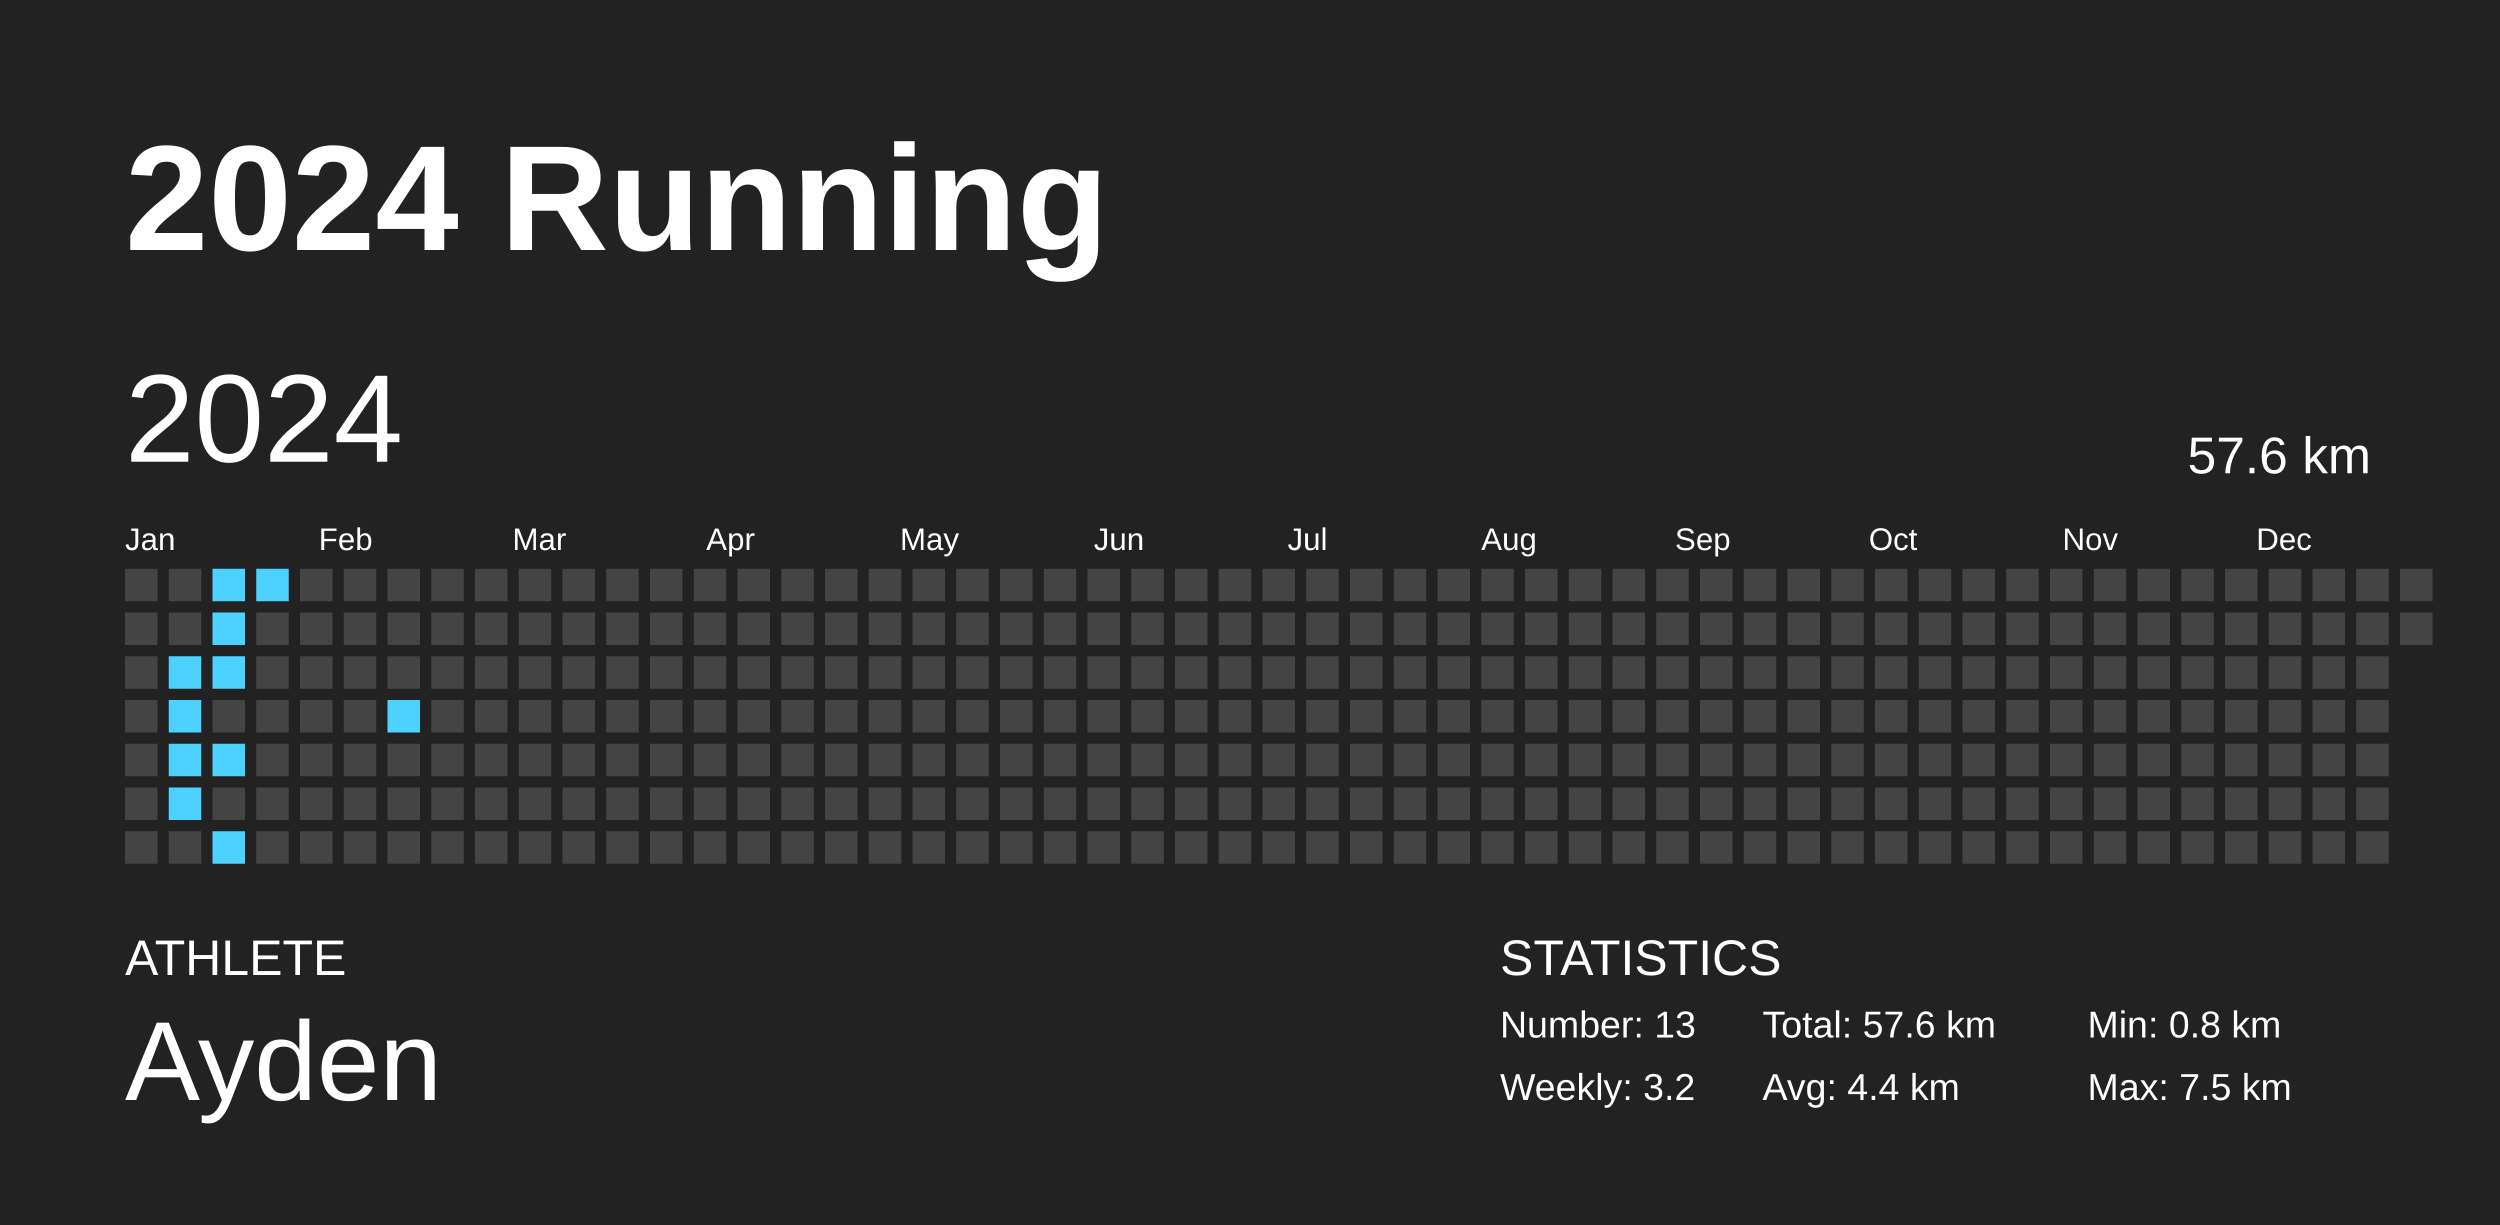
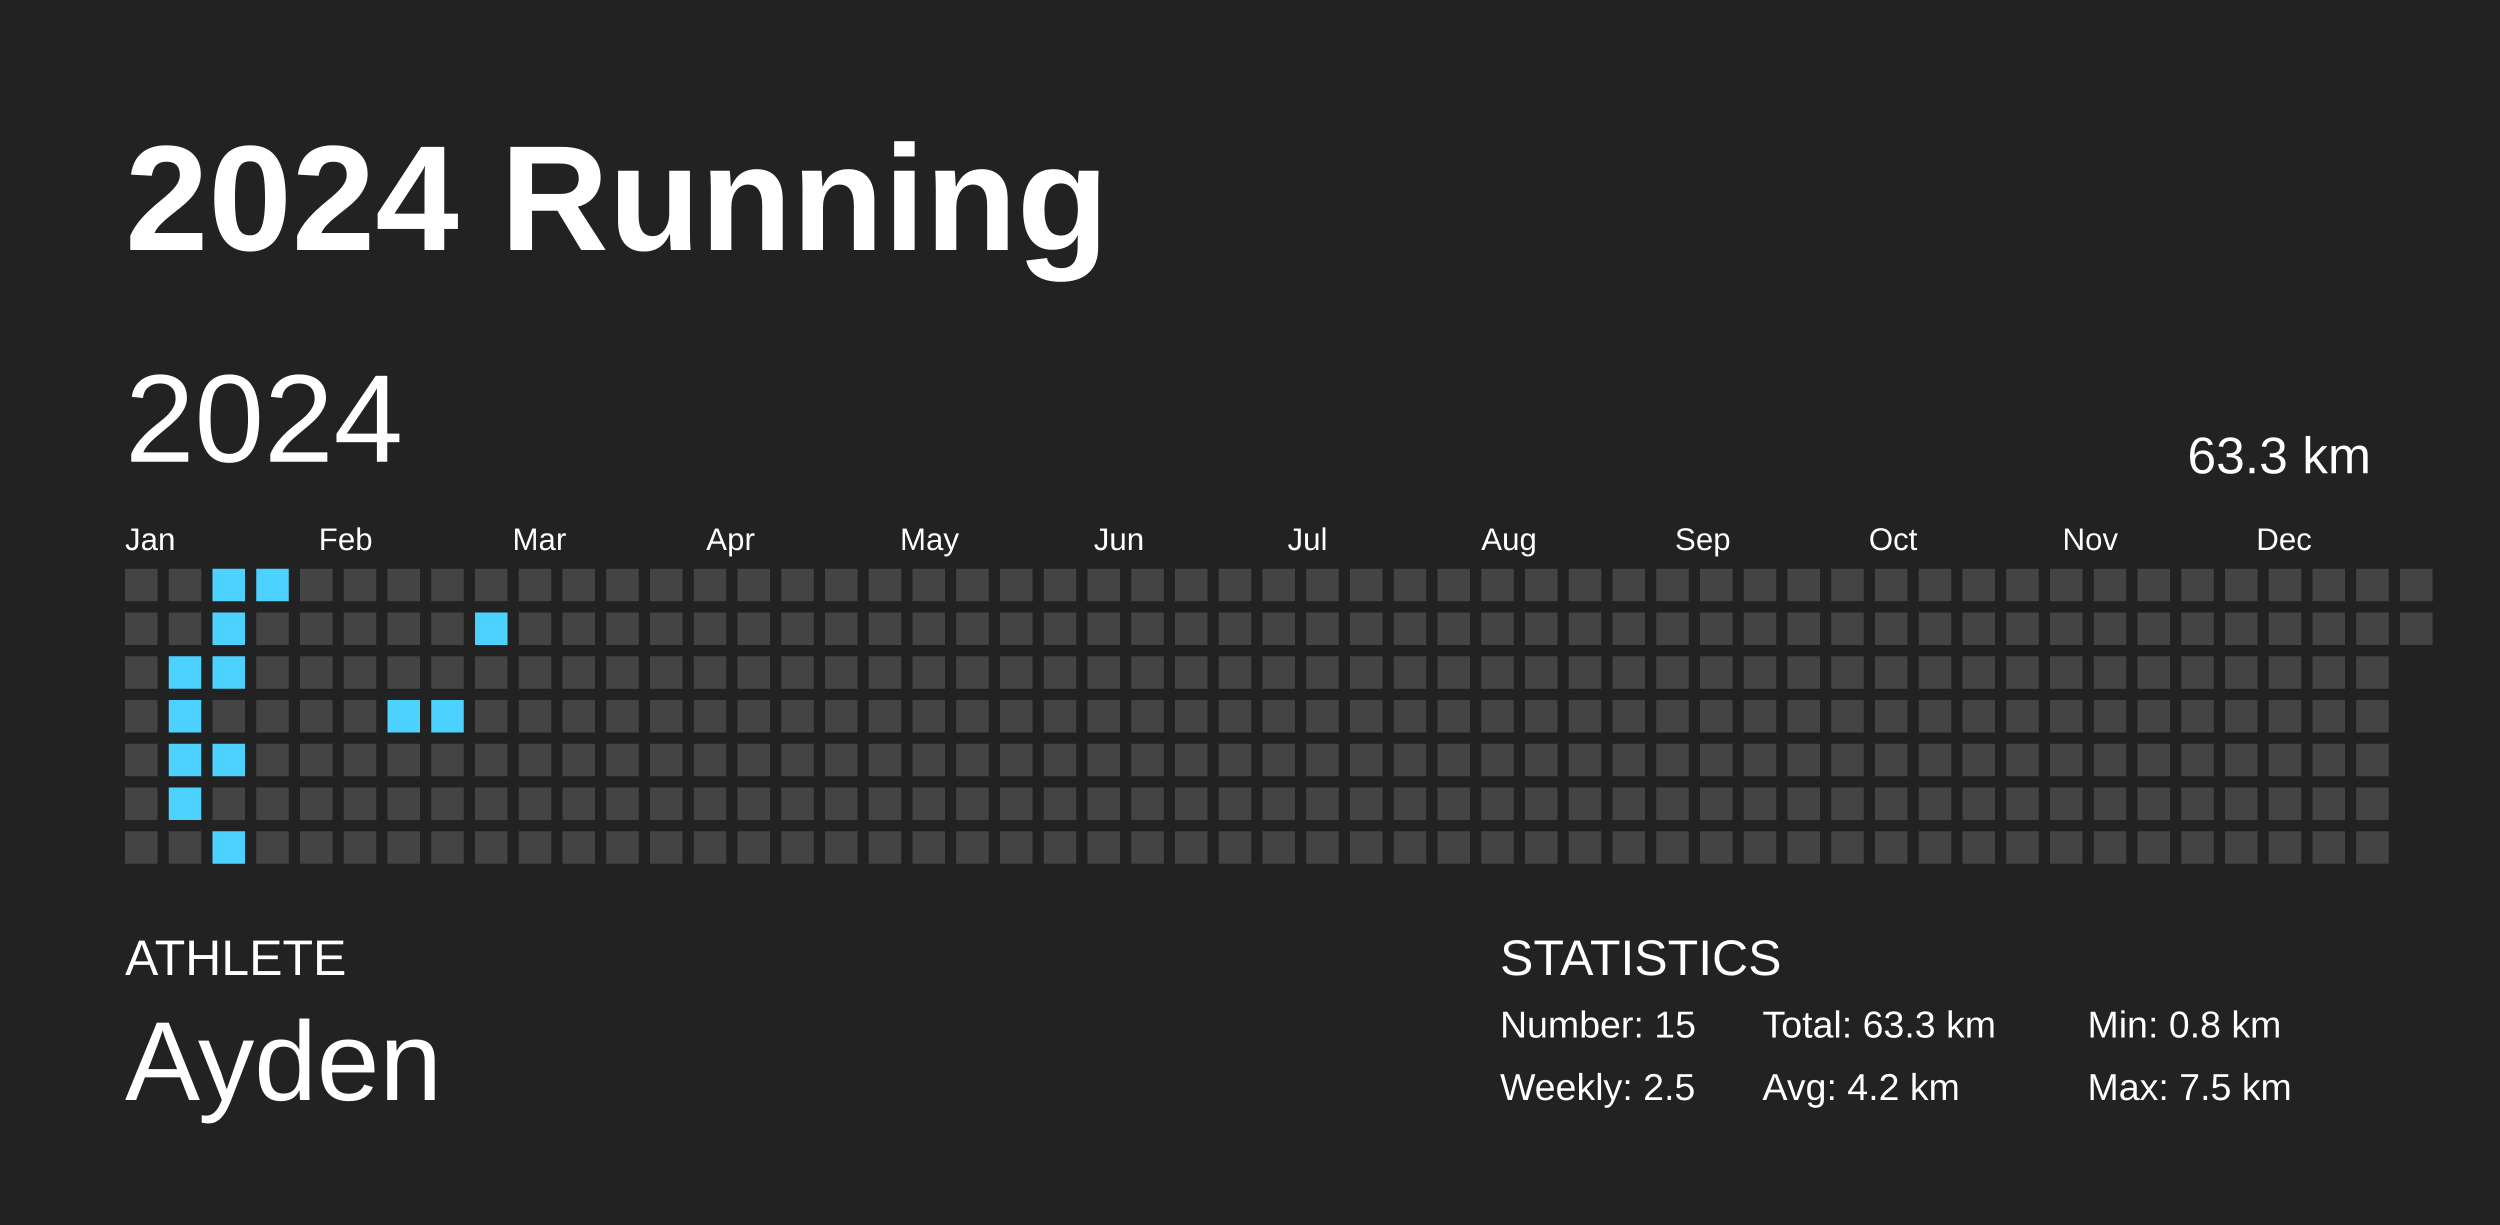
<svg xmlns="http://www.w3.org/2000/svg" baseProfile="full" height="98mm" version="1.1" viewBox="0,0,200,98" width="200mm">
  <defs />
  <rect fill="#222222" height="98" width="200" x="0" y="0" />
  <text fill="#FFFFFF" style="font-size:12px; font-family:Arial; font-weight:bold;" x="10" y="20">2024 Running</text>
  <text fill="#FFFFFF" style="font-size:4px; font-family:Arial" x="10" y="78">ATHLETE</text>
  <text fill="#FFFFFF" style="font-size:9px; font-family:Arial" x="10" y="88">Ayden</text>
  <text fill="#FFFFFF" style="font-size:4px; font-family:Arial" x="120" y="78">STATISTICS</text>
-   <text fill="#FFFFFF" style="font-size:3px; font-family:Arial" x="120" y="83">Number: 13</text>
-   <text fill="#FFFFFF" style="font-size:3px; font-family:Arial" x="120" y="88">Weekly: 3.2</text>
-   <text fill="#FFFFFF" style="font-size:3px; font-family:Arial" x="141" y="83">Total: 57.6 km</text>
-   <text fill="#FFFFFF" style="font-size:3px; font-family:Arial" x="141" y="88">Avg: 4.4 km</text>
+   <text fill="#FFFFFF" style="font-size:3px; font-family:Arial" x="120" y="83">Number: 15</text>
+   <text fill="#FFFFFF" style="font-size:3px; font-family:Arial" x="120" y="88">Weekly: 2.5</text>
+   <text fill="#FFFFFF" style="font-size:3px; font-family:Arial" x="141" y="83">Total: 63.3 km</text>
+   <text fill="#FFFFFF" style="font-size:3px; font-family:Arial" x="141" y="88">Avg: 4.2 km</text>
  <text fill="#FFFFFF" style="font-size:3px; font-family:Arial" x="167" y="83">Min: 0.8 km</text>
  <text fill="#FFFFFF" style="font-size:3px; font-family:Arial" x="167" y="88">Max: 7.5 km</text>
  <text dominant-baseline="hanging" fill="#FFFFFF" style="font-size:10.0px; font-family:Arial;" x="10" y="30">2024</text>
-   <text dominant-baseline="hanging" fill="#FFFFFF" style="font-size:4.125px; font-family:Arial;" x="175" y="35">57.6 km</text>
+   <text dominant-baseline="hanging" fill="#FFFFFF" style="font-size:4.125px; font-family:Arial;" x="175" y="35">63.3 km</text>
  <text fill="#FFFFFF" style="font-size:2.5px; font-family:Arial" x="10.0" y="44">Jan</text>
  <text fill="#FFFFFF" style="font-size:2.5px; font-family:Arial" x="25.5" y="44">Feb</text>
  <text fill="#FFFFFF" style="font-size:2.5px; font-family:Arial" x="41.0" y="44">Mar</text>
  <text fill="#FFFFFF" style="font-size:2.5px; font-family:Arial" x="56.5" y="44">Apr</text>
  <text fill="#FFFFFF" style="font-size:2.5px; font-family:Arial" x="72.0" y="44">May</text>
  <text fill="#FFFFFF" style="font-size:2.5px; font-family:Arial" x="87.5" y="44">Jun</text>
  <text fill="#FFFFFF" style="font-size:2.5px; font-family:Arial" x="103.0" y="44">Jul</text>
  <text fill="#FFFFFF" style="font-size:2.5px; font-family:Arial" x="118.5" y="44">Aug</text>
  <text fill="#FFFFFF" style="font-size:2.5px; font-family:Arial" x="134.0" y="44">Sep</text>
  <text fill="#FFFFFF" style="font-size:2.5px; font-family:Arial" x="149.5" y="44">Oct</text>
  <text fill="#FFFFFF" style="font-size:2.5px; font-family:Arial" x="165.0" y="44">Nov</text>
  <text fill="#FFFFFF" style="font-size:2.5px; font-family:Arial" x="180.5" y="44">Dec</text>
  <rect fill="#444444" height="2.6" width="2.6" x="10.0" y="45.5" />
  <rect fill="#444444" height="2.6" width="2.6" x="10.0" y="49.0" />
  <rect fill="#444444" height="2.6" width="2.6" x="10.0" y="52.5" />
  <rect fill="#444444" height="2.6" width="2.6" x="10.0" y="56.0" />
  <rect fill="#444444" height="2.6" width="2.6" x="10.0" y="59.5" />
  <rect fill="#444444" height="2.6" width="2.6" x="10.0" y="63.0" />
  <rect fill="#444444" height="2.6" width="2.6" x="10.0" y="66.5" />
  <rect fill="#444444" height="2.6" width="2.6" x="13.5" y="45.5" />
  <rect fill="#444444" height="2.6" width="2.6" x="13.5" y="49.0" />
  <rect fill="#4dd2ff" height="2.6" width="2.6" x="13.5" y="52.5" />
  <rect fill="#4dd2ff" height="2.6" width="2.6" x="13.5" y="56.0" />
  <rect fill="#4dd2ff" height="2.6" width="2.6" x="13.5" y="59.5" />
  <rect fill="#4dd2ff" height="2.6" width="2.6" x="13.5" y="63.0" />
  <rect fill="#444444" height="2.6" width="2.6" x="13.5" y="66.5" />
  <rect fill="#4dd2ff" height="2.6" width="2.6" x="17.0" y="45.5" />
  <rect fill="#4dd2ff" height="2.6" width="2.6" x="17.0" y="49.0" />
  <rect fill="#4dd2ff" height="2.6" width="2.6" x="17.0" y="52.5" />
  <rect fill="#444444" height="2.6" width="2.6" x="17.0" y="56.0" />
  <rect fill="#4dd2ff" height="2.6" width="2.6" x="17.0" y="59.5" />
  <rect fill="#444444" height="2.6" width="2.6" x="17.0" y="63.0" />
  <rect fill="#4dd2ff" height="2.6" width="2.6" x="17.0" y="66.5" />
  <rect fill="#4dd2ff" height="2.6" width="2.6" x="20.5" y="45.5" />
  <rect fill="#444444" height="2.6" width="2.6" x="20.5" y="49.0" />
  <rect fill="#444444" height="2.6" width="2.6" x="20.5" y="52.5" />
  <rect fill="#444444" height="2.6" width="2.6" x="20.5" y="56.0" />
  <rect fill="#444444" height="2.6" width="2.6" x="20.5" y="59.5" />
  <rect fill="#444444" height="2.6" width="2.6" x="20.5" y="63.0" />
  <rect fill="#444444" height="2.6" width="2.6" x="20.5" y="66.5" />
  <rect fill="#444444" height="2.6" width="2.6" x="24.0" y="45.5" />
  <rect fill="#444444" height="2.6" width="2.6" x="24.0" y="49.0" />
  <rect fill="#444444" height="2.6" width="2.6" x="24.0" y="52.5" />
  <rect fill="#444444" height="2.6" width="2.6" x="24.0" y="56.0" />
  <rect fill="#444444" height="2.6" width="2.6" x="24.0" y="59.5" />
  <rect fill="#444444" height="2.6" width="2.6" x="24.0" y="63.0" />
  <rect fill="#444444" height="2.6" width="2.6" x="24.0" y="66.5" />
  <rect fill="#444444" height="2.6" width="2.6" x="27.5" y="45.5" />
  <rect fill="#444444" height="2.6" width="2.6" x="27.5" y="49.0" />
  <rect fill="#444444" height="2.6" width="2.6" x="27.5" y="52.5" />
  <rect fill="#444444" height="2.6" width="2.6" x="27.5" y="56.0" />
  <rect fill="#444444" height="2.6" width="2.6" x="27.5" y="59.5" />
  <rect fill="#444444" height="2.6" width="2.6" x="27.5" y="63.0" />
  <rect fill="#444444" height="2.6" width="2.6" x="27.5" y="66.5" />
  <rect fill="#444444" height="2.6" width="2.6" x="31.0" y="45.5" />
  <rect fill="#444444" height="2.6" width="2.6" x="31.0" y="49.0" />
  <rect fill="#444444" height="2.6" width="2.6" x="31.0" y="52.5" />
  <rect fill="#4dd2ff" height="2.6" width="2.6" x="31.0" y="56.0" />
  <rect fill="#444444" height="2.6" width="2.6" x="31.0" y="59.5" />
  <rect fill="#444444" height="2.6" width="2.6" x="31.0" y="63.0" />
  <rect fill="#444444" height="2.6" width="2.6" x="31.0" y="66.5" />
  <rect fill="#444444" height="2.6" width="2.6" x="34.5" y="45.5" />
  <rect fill="#444444" height="2.6" width="2.6" x="34.5" y="49.0" />
  <rect fill="#444444" height="2.6" width="2.6" x="34.5" y="52.5" />
-   <rect fill="#444444" height="2.6" width="2.6" x="34.5" y="56.0" />
+   <rect fill="#4dd2ff" height="2.6" width="2.6" x="34.5" y="56.0" />
  <rect fill="#444444" height="2.6" width="2.6" x="34.5" y="59.5" />
  <rect fill="#444444" height="2.6" width="2.6" x="34.5" y="63.0" />
  <rect fill="#444444" height="2.6" width="2.6" x="34.5" y="66.5" />
  <rect fill="#444444" height="2.6" width="2.6" x="38.0" y="45.5" />
-   <rect fill="#444444" height="2.6" width="2.6" x="38.0" y="49.0" />
+   <rect fill="#4dd2ff" height="2.6" width="2.6" x="38.0" y="49.0" />
  <rect fill="#444444" height="2.6" width="2.6" x="38.0" y="52.5" />
  <rect fill="#444444" height="2.6" width="2.6" x="38.0" y="56.0" />
  <rect fill="#444444" height="2.6" width="2.6" x="38.0" y="59.5" />
  <rect fill="#444444" height="2.6" width="2.6" x="38.0" y="63.0" />
  <rect fill="#444444" height="2.6" width="2.6" x="38.0" y="66.5" />
  <rect fill="#444444" height="2.6" width="2.6" x="41.5" y="45.5" />
  <rect fill="#444444" height="2.6" width="2.6" x="41.5" y="49.0" />
  <rect fill="#444444" height="2.6" width="2.6" x="41.5" y="52.5" />
  <rect fill="#444444" height="2.6" width="2.6" x="41.5" y="56.0" />
  <rect fill="#444444" height="2.6" width="2.6" x="41.5" y="59.5" />
  <rect fill="#444444" height="2.6" width="2.6" x="41.5" y="63.0" />
  <rect fill="#444444" height="2.6" width="2.6" x="41.5" y="66.5" />
  <rect fill="#444444" height="2.6" width="2.6" x="45.0" y="45.5" />
  <rect fill="#444444" height="2.6" width="2.6" x="45.0" y="49.0" />
  <rect fill="#444444" height="2.6" width="2.6" x="45.0" y="52.5" />
  <rect fill="#444444" height="2.6" width="2.6" x="45.0" y="56.0" />
  <rect fill="#444444" height="2.6" width="2.6" x="45.0" y="59.5" />
  <rect fill="#444444" height="2.6" width="2.6" x="45.0" y="63.0" />
  <rect fill="#444444" height="2.6" width="2.6" x="45.0" y="66.5" />
  <rect fill="#444444" height="2.6" width="2.6" x="48.5" y="45.5" />
  <rect fill="#444444" height="2.6" width="2.6" x="48.5" y="49.0" />
  <rect fill="#444444" height="2.6" width="2.6" x="48.5" y="52.5" />
  <rect fill="#444444" height="2.6" width="2.6" x="48.5" y="56.0" />
  <rect fill="#444444" height="2.6" width="2.6" x="48.5" y="59.5" />
  <rect fill="#444444" height="2.6" width="2.6" x="48.5" y="63.0" />
  <rect fill="#444444" height="2.6" width="2.6" x="48.5" y="66.5" />
  <rect fill="#444444" height="2.6" width="2.6" x="52.0" y="45.5" />
  <rect fill="#444444" height="2.6" width="2.6" x="52.0" y="49.0" />
  <rect fill="#444444" height="2.6" width="2.6" x="52.0" y="52.5" />
  <rect fill="#444444" height="2.6" width="2.6" x="52.0" y="56.0" />
  <rect fill="#444444" height="2.6" width="2.6" x="52.0" y="59.5" />
  <rect fill="#444444" height="2.6" width="2.6" x="52.0" y="63.0" />
  <rect fill="#444444" height="2.6" width="2.6" x="52.0" y="66.5" />
  <rect fill="#444444" height="2.6" width="2.6" x="55.5" y="45.5" />
  <rect fill="#444444" height="2.6" width="2.6" x="55.5" y="49.0" />
  <rect fill="#444444" height="2.6" width="2.6" x="55.5" y="52.5" />
  <rect fill="#444444" height="2.6" width="2.6" x="55.5" y="56.0" />
  <rect fill="#444444" height="2.6" width="2.6" x="55.5" y="59.5" />
  <rect fill="#444444" height="2.6" width="2.6" x="55.5" y="63.0" />
  <rect fill="#444444" height="2.6" width="2.6" x="55.5" y="66.5" />
  <rect fill="#444444" height="2.6" width="2.6" x="59.0" y="45.5" />
  <rect fill="#444444" height="2.6" width="2.6" x="59.0" y="49.0" />
  <rect fill="#444444" height="2.6" width="2.6" x="59.0" y="52.5" />
  <rect fill="#444444" height="2.6" width="2.6" x="59.0" y="56.0" />
  <rect fill="#444444" height="2.6" width="2.6" x="59.0" y="59.5" />
  <rect fill="#444444" height="2.6" width="2.6" x="59.0" y="63.0" />
  <rect fill="#444444" height="2.6" width="2.6" x="59.0" y="66.5" />
  <rect fill="#444444" height="2.6" width="2.6" x="62.5" y="45.5" />
  <rect fill="#444444" height="2.6" width="2.6" x="62.5" y="49.0" />
  <rect fill="#444444" height="2.6" width="2.6" x="62.5" y="52.5" />
  <rect fill="#444444" height="2.6" width="2.6" x="62.5" y="56.0" />
  <rect fill="#444444" height="2.6" width="2.6" x="62.5" y="59.5" />
  <rect fill="#444444" height="2.6" width="2.6" x="62.5" y="63.0" />
  <rect fill="#444444" height="2.6" width="2.6" x="62.5" y="66.5" />
  <rect fill="#444444" height="2.6" width="2.6" x="66.0" y="45.5" />
  <rect fill="#444444" height="2.6" width="2.6" x="66.0" y="49.0" />
  <rect fill="#444444" height="2.6" width="2.6" x="66.0" y="52.5" />
  <rect fill="#444444" height="2.6" width="2.6" x="66.0" y="56.0" />
  <rect fill="#444444" height="2.6" width="2.6" x="66.0" y="59.5" />
  <rect fill="#444444" height="2.6" width="2.6" x="66.0" y="63.0" />
  <rect fill="#444444" height="2.6" width="2.6" x="66.0" y="66.5" />
  <rect fill="#444444" height="2.6" width="2.6" x="69.5" y="45.5" />
  <rect fill="#444444" height="2.6" width="2.6" x="69.5" y="49.0" />
  <rect fill="#444444" height="2.6" width="2.6" x="69.5" y="52.5" />
  <rect fill="#444444" height="2.6" width="2.6" x="69.5" y="56.0" />
  <rect fill="#444444" height="2.6" width="2.6" x="69.5" y="59.5" />
  <rect fill="#444444" height="2.6" width="2.6" x="69.5" y="63.0" />
  <rect fill="#444444" height="2.6" width="2.6" x="69.5" y="66.5" />
  <rect fill="#444444" height="2.6" width="2.6" x="73.0" y="45.5" />
  <rect fill="#444444" height="2.6" width="2.6" x="73.0" y="49.0" />
  <rect fill="#444444" height="2.6" width="2.6" x="73.0" y="52.5" />
  <rect fill="#444444" height="2.6" width="2.6" x="73.0" y="56.0" />
  <rect fill="#444444" height="2.6" width="2.6" x="73.0" y="59.5" />
  <rect fill="#444444" height="2.6" width="2.6" x="73.0" y="63.0" />
  <rect fill="#444444" height="2.6" width="2.6" x="73.0" y="66.5" />
  <rect fill="#444444" height="2.6" width="2.6" x="76.5" y="45.5" />
  <rect fill="#444444" height="2.6" width="2.6" x="76.5" y="49.0" />
  <rect fill="#444444" height="2.6" width="2.6" x="76.5" y="52.5" />
  <rect fill="#444444" height="2.6" width="2.6" x="76.5" y="56.0" />
  <rect fill="#444444" height="2.6" width="2.6" x="76.5" y="59.5" />
  <rect fill="#444444" height="2.6" width="2.6" x="76.5" y="63.0" />
  <rect fill="#444444" height="2.6" width="2.6" x="76.5" y="66.5" />
  <rect fill="#444444" height="2.6" width="2.6" x="80.0" y="45.5" />
  <rect fill="#444444" height="2.6" width="2.6" x="80.0" y="49.0" />
  <rect fill="#444444" height="2.6" width="2.6" x="80.0" y="52.5" />
  <rect fill="#444444" height="2.6" width="2.6" x="80.0" y="56.0" />
  <rect fill="#444444" height="2.6" width="2.6" x="80.0" y="59.5" />
  <rect fill="#444444" height="2.6" width="2.6" x="80.0" y="63.0" />
  <rect fill="#444444" height="2.6" width="2.6" x="80.0" y="66.5" />
  <rect fill="#444444" height="2.6" width="2.6" x="83.5" y="45.5" />
  <rect fill="#444444" height="2.6" width="2.6" x="83.5" y="49.0" />
  <rect fill="#444444" height="2.6" width="2.6" x="83.5" y="52.5" />
  <rect fill="#444444" height="2.6" width="2.6" x="83.5" y="56.0" />
  <rect fill="#444444" height="2.6" width="2.6" x="83.5" y="59.5" />
  <rect fill="#444444" height="2.6" width="2.6" x="83.5" y="63.0" />
  <rect fill="#444444" height="2.6" width="2.6" x="83.5" y="66.5" />
  <rect fill="#444444" height="2.6" width="2.6" x="87.0" y="45.5" />
  <rect fill="#444444" height="2.6" width="2.6" x="87.0" y="49.0" />
  <rect fill="#444444" height="2.6" width="2.6" x="87.0" y="52.5" />
  <rect fill="#444444" height="2.6" width="2.6" x="87.0" y="56.0" />
  <rect fill="#444444" height="2.6" width="2.6" x="87.0" y="59.5" />
  <rect fill="#444444" height="2.6" width="2.6" x="87.0" y="63.0" />
  <rect fill="#444444" height="2.6" width="2.6" x="87.0" y="66.5" />
  <rect fill="#444444" height="2.6" width="2.6" x="90.5" y="45.5" />
  <rect fill="#444444" height="2.6" width="2.6" x="90.5" y="49.0" />
  <rect fill="#444444" height="2.6" width="2.6" x="90.5" y="52.5" />
  <rect fill="#444444" height="2.6" width="2.6" x="90.5" y="56.0" />
  <rect fill="#444444" height="2.6" width="2.6" x="90.5" y="59.5" />
  <rect fill="#444444" height="2.6" width="2.6" x="90.5" y="63.0" />
  <rect fill="#444444" height="2.6" width="2.6" x="90.5" y="66.5" />
  <rect fill="#444444" height="2.6" width="2.6" x="94.0" y="45.5" />
  <rect fill="#444444" height="2.6" width="2.6" x="94.0" y="49.0" />
  <rect fill="#444444" height="2.6" width="2.6" x="94.0" y="52.5" />
  <rect fill="#444444" height="2.6" width="2.6" x="94.0" y="56.0" />
  <rect fill="#444444" height="2.6" width="2.6" x="94.0" y="59.5" />
  <rect fill="#444444" height="2.6" width="2.6" x="94.0" y="63.0" />
  <rect fill="#444444" height="2.6" width="2.6" x="94.0" y="66.5" />
  <rect fill="#444444" height="2.6" width="2.6" x="97.5" y="45.5" />
  <rect fill="#444444" height="2.6" width="2.6" x="97.5" y="49.0" />
  <rect fill="#444444" height="2.6" width="2.6" x="97.5" y="52.5" />
  <rect fill="#444444" height="2.6" width="2.6" x="97.5" y="56.0" />
  <rect fill="#444444" height="2.6" width="2.6" x="97.5" y="59.5" />
  <rect fill="#444444" height="2.6" width="2.6" x="97.5" y="63.0" />
  <rect fill="#444444" height="2.6" width="2.6" x="97.5" y="66.5" />
  <rect fill="#444444" height="2.6" width="2.6" x="101.0" y="45.5" />
  <rect fill="#444444" height="2.6" width="2.6" x="101.0" y="49.0" />
  <rect fill="#444444" height="2.6" width="2.6" x="101.0" y="52.5" />
  <rect fill="#444444" height="2.6" width="2.6" x="101.0" y="56.0" />
  <rect fill="#444444" height="2.6" width="2.6" x="101.0" y="59.5" />
  <rect fill="#444444" height="2.6" width="2.6" x="101.0" y="63.0" />
  <rect fill="#444444" height="2.6" width="2.6" x="101.0" y="66.5" />
  <rect fill="#444444" height="2.6" width="2.6" x="104.5" y="45.5" />
  <rect fill="#444444" height="2.6" width="2.6" x="104.5" y="49.0" />
  <rect fill="#444444" height="2.6" width="2.6" x="104.5" y="52.5" />
  <rect fill="#444444" height="2.6" width="2.6" x="104.5" y="56.0" />
  <rect fill="#444444" height="2.6" width="2.6" x="104.5" y="59.5" />
  <rect fill="#444444" height="2.6" width="2.6" x="104.5" y="63.0" />
  <rect fill="#444444" height="2.6" width="2.6" x="104.5" y="66.5" />
  <rect fill="#444444" height="2.6" width="2.6" x="108.0" y="45.5" />
  <rect fill="#444444" height="2.6" width="2.6" x="108.0" y="49.0" />
  <rect fill="#444444" height="2.6" width="2.6" x="108.0" y="52.5" />
  <rect fill="#444444" height="2.6" width="2.6" x="108.0" y="56.0" />
  <rect fill="#444444" height="2.6" width="2.6" x="108.0" y="59.5" />
  <rect fill="#444444" height="2.6" width="2.6" x="108.0" y="63.0" />
  <rect fill="#444444" height="2.6" width="2.6" x="108.0" y="66.5" />
  <rect fill="#444444" height="2.6" width="2.6" x="111.5" y="45.5" />
  <rect fill="#444444" height="2.6" width="2.6" x="111.5" y="49.0" />
  <rect fill="#444444" height="2.6" width="2.6" x="111.5" y="52.5" />
  <rect fill="#444444" height="2.6" width="2.6" x="111.5" y="56.0" />
  <rect fill="#444444" height="2.6" width="2.6" x="111.5" y="59.5" />
  <rect fill="#444444" height="2.6" width="2.6" x="111.5" y="63.0" />
  <rect fill="#444444" height="2.6" width="2.6" x="111.5" y="66.5" />
  <rect fill="#444444" height="2.6" width="2.6" x="115.0" y="45.5" />
  <rect fill="#444444" height="2.6" width="2.6" x="115.0" y="49.0" />
  <rect fill="#444444" height="2.6" width="2.6" x="115.0" y="52.5" />
  <rect fill="#444444" height="2.6" width="2.6" x="115.0" y="56.0" />
  <rect fill="#444444" height="2.6" width="2.6" x="115.0" y="59.5" />
  <rect fill="#444444" height="2.6" width="2.6" x="115.0" y="63.0" />
  <rect fill="#444444" height="2.6" width="2.6" x="115.0" y="66.5" />
  <rect fill="#444444" height="2.6" width="2.6" x="118.5" y="45.5" />
  <rect fill="#444444" height="2.6" width="2.6" x="118.5" y="49.0" />
  <rect fill="#444444" height="2.6" width="2.6" x="118.5" y="52.5" />
  <rect fill="#444444" height="2.6" width="2.6" x="118.5" y="56.0" />
  <rect fill="#444444" height="2.6" width="2.6" x="118.5" y="59.5" />
  <rect fill="#444444" height="2.6" width="2.6" x="118.5" y="63.0" />
  <rect fill="#444444" height="2.6" width="2.6" x="118.5" y="66.5" />
  <rect fill="#444444" height="2.6" width="2.6" x="122.0" y="45.5" />
  <rect fill="#444444" height="2.6" width="2.6" x="122.0" y="49.0" />
  <rect fill="#444444" height="2.6" width="2.6" x="122.0" y="52.5" />
  <rect fill="#444444" height="2.6" width="2.6" x="122.0" y="56.0" />
  <rect fill="#444444" height="2.6" width="2.6" x="122.0" y="59.5" />
  <rect fill="#444444" height="2.6" width="2.6" x="122.0" y="63.0" />
  <rect fill="#444444" height="2.6" width="2.6" x="122.0" y="66.5" />
  <rect fill="#444444" height="2.6" width="2.6" x="125.5" y="45.5" />
  <rect fill="#444444" height="2.6" width="2.6" x="125.5" y="49.0" />
  <rect fill="#444444" height="2.6" width="2.6" x="125.5" y="52.5" />
  <rect fill="#444444" height="2.6" width="2.6" x="125.5" y="56.0" />
  <rect fill="#444444" height="2.6" width="2.6" x="125.5" y="59.5" />
  <rect fill="#444444" height="2.6" width="2.6" x="125.5" y="63.0" />
  <rect fill="#444444" height="2.6" width="2.6" x="125.5" y="66.5" />
  <rect fill="#444444" height="2.6" width="2.6" x="129.0" y="45.5" />
  <rect fill="#444444" height="2.6" width="2.6" x="129.0" y="49.0" />
  <rect fill="#444444" height="2.6" width="2.6" x="129.0" y="52.5" />
  <rect fill="#444444" height="2.6" width="2.6" x="129.0" y="56.0" />
  <rect fill="#444444" height="2.6" width="2.6" x="129.0" y="59.5" />
  <rect fill="#444444" height="2.6" width="2.6" x="129.0" y="63.0" />
  <rect fill="#444444" height="2.6" width="2.6" x="129.0" y="66.5" />
  <rect fill="#444444" height="2.6" width="2.6" x="132.5" y="45.5" />
  <rect fill="#444444" height="2.6" width="2.6" x="132.5" y="49.0" />
  <rect fill="#444444" height="2.6" width="2.6" x="132.5" y="52.5" />
  <rect fill="#444444" height="2.6" width="2.6" x="132.5" y="56.0" />
  <rect fill="#444444" height="2.6" width="2.6" x="132.5" y="59.5" />
  <rect fill="#444444" height="2.6" width="2.6" x="132.5" y="63.0" />
  <rect fill="#444444" height="2.6" width="2.6" x="132.5" y="66.5" />
  <rect fill="#444444" height="2.6" width="2.6" x="136.0" y="45.5" />
  <rect fill="#444444" height="2.6" width="2.6" x="136.0" y="49.0" />
  <rect fill="#444444" height="2.6" width="2.6" x="136.0" y="52.5" />
  <rect fill="#444444" height="2.6" width="2.6" x="136.0" y="56.0" />
  <rect fill="#444444" height="2.6" width="2.6" x="136.0" y="59.5" />
  <rect fill="#444444" height="2.6" width="2.6" x="136.0" y="63.0" />
  <rect fill="#444444" height="2.6" width="2.6" x="136.0" y="66.5" />
  <rect fill="#444444" height="2.6" width="2.6" x="139.5" y="45.5" />
  <rect fill="#444444" height="2.6" width="2.6" x="139.5" y="49.0" />
  <rect fill="#444444" height="2.6" width="2.6" x="139.5" y="52.5" />
  <rect fill="#444444" height="2.6" width="2.6" x="139.5" y="56.0" />
  <rect fill="#444444" height="2.6" width="2.6" x="139.5" y="59.5" />
  <rect fill="#444444" height="2.6" width="2.6" x="139.5" y="63.0" />
  <rect fill="#444444" height="2.6" width="2.6" x="139.5" y="66.5" />
  <rect fill="#444444" height="2.6" width="2.6" x="143.0" y="45.5" />
  <rect fill="#444444" height="2.6" width="2.6" x="143.0" y="49.0" />
  <rect fill="#444444" height="2.6" width="2.6" x="143.0" y="52.5" />
  <rect fill="#444444" height="2.6" width="2.6" x="143.0" y="56.0" />
  <rect fill="#444444" height="2.6" width="2.6" x="143.0" y="59.5" />
  <rect fill="#444444" height="2.6" width="2.6" x="143.0" y="63.0" />
  <rect fill="#444444" height="2.6" width="2.6" x="143.0" y="66.5" />
  <rect fill="#444444" height="2.6" width="2.6" x="146.5" y="45.5" />
  <rect fill="#444444" height="2.6" width="2.6" x="146.5" y="49.0" />
  <rect fill="#444444" height="2.6" width="2.6" x="146.5" y="52.5" />
  <rect fill="#444444" height="2.6" width="2.6" x="146.5" y="56.0" />
  <rect fill="#444444" height="2.6" width="2.6" x="146.5" y="59.5" />
  <rect fill="#444444" height="2.6" width="2.6" x="146.5" y="63.0" />
  <rect fill="#444444" height="2.6" width="2.6" x="146.5" y="66.5" />
  <rect fill="#444444" height="2.6" width="2.6" x="150.0" y="45.5" />
  <rect fill="#444444" height="2.6" width="2.6" x="150.0" y="49.0" />
  <rect fill="#444444" height="2.6" width="2.6" x="150.0" y="52.5" />
  <rect fill="#444444" height="2.6" width="2.6" x="150.0" y="56.0" />
  <rect fill="#444444" height="2.6" width="2.6" x="150.0" y="59.5" />
  <rect fill="#444444" height="2.6" width="2.6" x="150.0" y="63.0" />
  <rect fill="#444444" height="2.6" width="2.6" x="150.0" y="66.5" />
  <rect fill="#444444" height="2.6" width="2.6" x="153.5" y="45.5" />
  <rect fill="#444444" height="2.6" width="2.6" x="153.5" y="49.0" />
  <rect fill="#444444" height="2.6" width="2.6" x="153.5" y="52.5" />
  <rect fill="#444444" height="2.6" width="2.6" x="153.5" y="56.0" />
  <rect fill="#444444" height="2.6" width="2.6" x="153.5" y="59.5" />
  <rect fill="#444444" height="2.6" width="2.6" x="153.5" y="63.0" />
  <rect fill="#444444" height="2.6" width="2.6" x="153.5" y="66.5" />
  <rect fill="#444444" height="2.6" width="2.6" x="157.0" y="45.5" />
  <rect fill="#444444" height="2.6" width="2.6" x="157.0" y="49.0" />
  <rect fill="#444444" height="2.6" width="2.6" x="157.0" y="52.5" />
  <rect fill="#444444" height="2.6" width="2.6" x="157.0" y="56.0" />
  <rect fill="#444444" height="2.6" width="2.6" x="157.0" y="59.5" />
  <rect fill="#444444" height="2.6" width="2.6" x="157.0" y="63.0" />
  <rect fill="#444444" height="2.6" width="2.6" x="157.0" y="66.5" />
  <rect fill="#444444" height="2.6" width="2.6" x="160.5" y="45.5" />
  <rect fill="#444444" height="2.6" width="2.6" x="160.5" y="49.0" />
  <rect fill="#444444" height="2.6" width="2.6" x="160.5" y="52.5" />
  <rect fill="#444444" height="2.6" width="2.6" x="160.5" y="56.0" />
  <rect fill="#444444" height="2.6" width="2.6" x="160.5" y="59.5" />
  <rect fill="#444444" height="2.6" width="2.6" x="160.5" y="63.0" />
  <rect fill="#444444" height="2.6" width="2.6" x="160.5" y="66.5" />
  <rect fill="#444444" height="2.6" width="2.6" x="164.0" y="45.5" />
  <rect fill="#444444" height="2.6" width="2.6" x="164.0" y="49.0" />
  <rect fill="#444444" height="2.6" width="2.6" x="164.0" y="52.5" />
  <rect fill="#444444" height="2.6" width="2.6" x="164.0" y="56.0" />
  <rect fill="#444444" height="2.6" width="2.6" x="164.0" y="59.5" />
  <rect fill="#444444" height="2.6" width="2.6" x="164.0" y="63.0" />
  <rect fill="#444444" height="2.6" width="2.6" x="164.0" y="66.5" />
  <rect fill="#444444" height="2.6" width="2.6" x="167.5" y="45.5" />
  <rect fill="#444444" height="2.6" width="2.6" x="167.5" y="49.0" />
  <rect fill="#444444" height="2.6" width="2.6" x="167.5" y="52.5" />
  <rect fill="#444444" height="2.6" width="2.6" x="167.5" y="56.0" />
  <rect fill="#444444" height="2.6" width="2.6" x="167.5" y="59.5" />
  <rect fill="#444444" height="2.6" width="2.6" x="167.5" y="63.0" />
  <rect fill="#444444" height="2.6" width="2.6" x="167.5" y="66.5" />
  <rect fill="#444444" height="2.6" width="2.6" x="171.0" y="45.5" />
  <rect fill="#444444" height="2.6" width="2.6" x="171.0" y="49.0" />
  <rect fill="#444444" height="2.6" width="2.6" x="171.0" y="52.5" />
  <rect fill="#444444" height="2.6" width="2.6" x="171.0" y="56.0" />
  <rect fill="#444444" height="2.6" width="2.6" x="171.0" y="59.5" />
  <rect fill="#444444" height="2.6" width="2.6" x="171.0" y="63.0" />
  <rect fill="#444444" height="2.6" width="2.6" x="171.0" y="66.5" />
  <rect fill="#444444" height="2.6" width="2.6" x="174.5" y="45.5" />
  <rect fill="#444444" height="2.6" width="2.6" x="174.5" y="49.0" />
  <rect fill="#444444" height="2.6" width="2.6" x="174.5" y="52.5" />
  <rect fill="#444444" height="2.6" width="2.6" x="174.5" y="56.0" />
  <rect fill="#444444" height="2.6" width="2.6" x="174.5" y="59.5" />
  <rect fill="#444444" height="2.6" width="2.6" x="174.5" y="63.0" />
  <rect fill="#444444" height="2.6" width="2.6" x="174.5" y="66.5" />
  <rect fill="#444444" height="2.6" width="2.6" x="178.0" y="45.5" />
  <rect fill="#444444" height="2.6" width="2.6" x="178.0" y="49.0" />
  <rect fill="#444444" height="2.6" width="2.6" x="178.0" y="52.5" />
  <rect fill="#444444" height="2.6" width="2.6" x="178.0" y="56.0" />
  <rect fill="#444444" height="2.6" width="2.6" x="178.0" y="59.5" />
  <rect fill="#444444" height="2.6" width="2.6" x="178.0" y="63.0" />
  <rect fill="#444444" height="2.6" width="2.6" x="178.0" y="66.5" />
  <rect fill="#444444" height="2.6" width="2.6" x="181.5" y="45.5" />
  <rect fill="#444444" height="2.6" width="2.6" x="181.5" y="49.0" />
  <rect fill="#444444" height="2.6" width="2.6" x="181.5" y="52.5" />
  <rect fill="#444444" height="2.6" width="2.6" x="181.5" y="56.0" />
  <rect fill="#444444" height="2.6" width="2.6" x="181.5" y="59.5" />
  <rect fill="#444444" height="2.6" width="2.6" x="181.5" y="63.0" />
  <rect fill="#444444" height="2.6" width="2.6" x="181.5" y="66.5" />
  <rect fill="#444444" height="2.6" width="2.6" x="185.0" y="45.5" />
  <rect fill="#444444" height="2.6" width="2.6" x="185.0" y="49.0" />
  <rect fill="#444444" height="2.6" width="2.6" x="185.0" y="52.5" />
  <rect fill="#444444" height="2.6" width="2.6" x="185.0" y="56.0" />
  <rect fill="#444444" height="2.6" width="2.6" x="185.0" y="59.5" />
  <rect fill="#444444" height="2.6" width="2.6" x="185.0" y="63.0" />
  <rect fill="#444444" height="2.6" width="2.6" x="185.0" y="66.5" />
  <rect fill="#444444" height="2.6" width="2.6" x="188.5" y="45.5" />
  <rect fill="#444444" height="2.6" width="2.6" x="188.5" y="49.0" />
  <rect fill="#444444" height="2.6" width="2.6" x="188.5" y="52.5" />
  <rect fill="#444444" height="2.6" width="2.6" x="188.5" y="56.0" />
  <rect fill="#444444" height="2.6" width="2.6" x="188.5" y="59.5" />
  <rect fill="#444444" height="2.6" width="2.6" x="188.5" y="63.0" />
  <rect fill="#444444" height="2.6" width="2.6" x="188.5" y="66.5" />
  <rect fill="#444444" height="2.6" width="2.6" x="192.0" y="45.5" />
  <rect fill="#444444" height="2.6" width="2.6" x="192.0" y="49.0" />
</svg>
